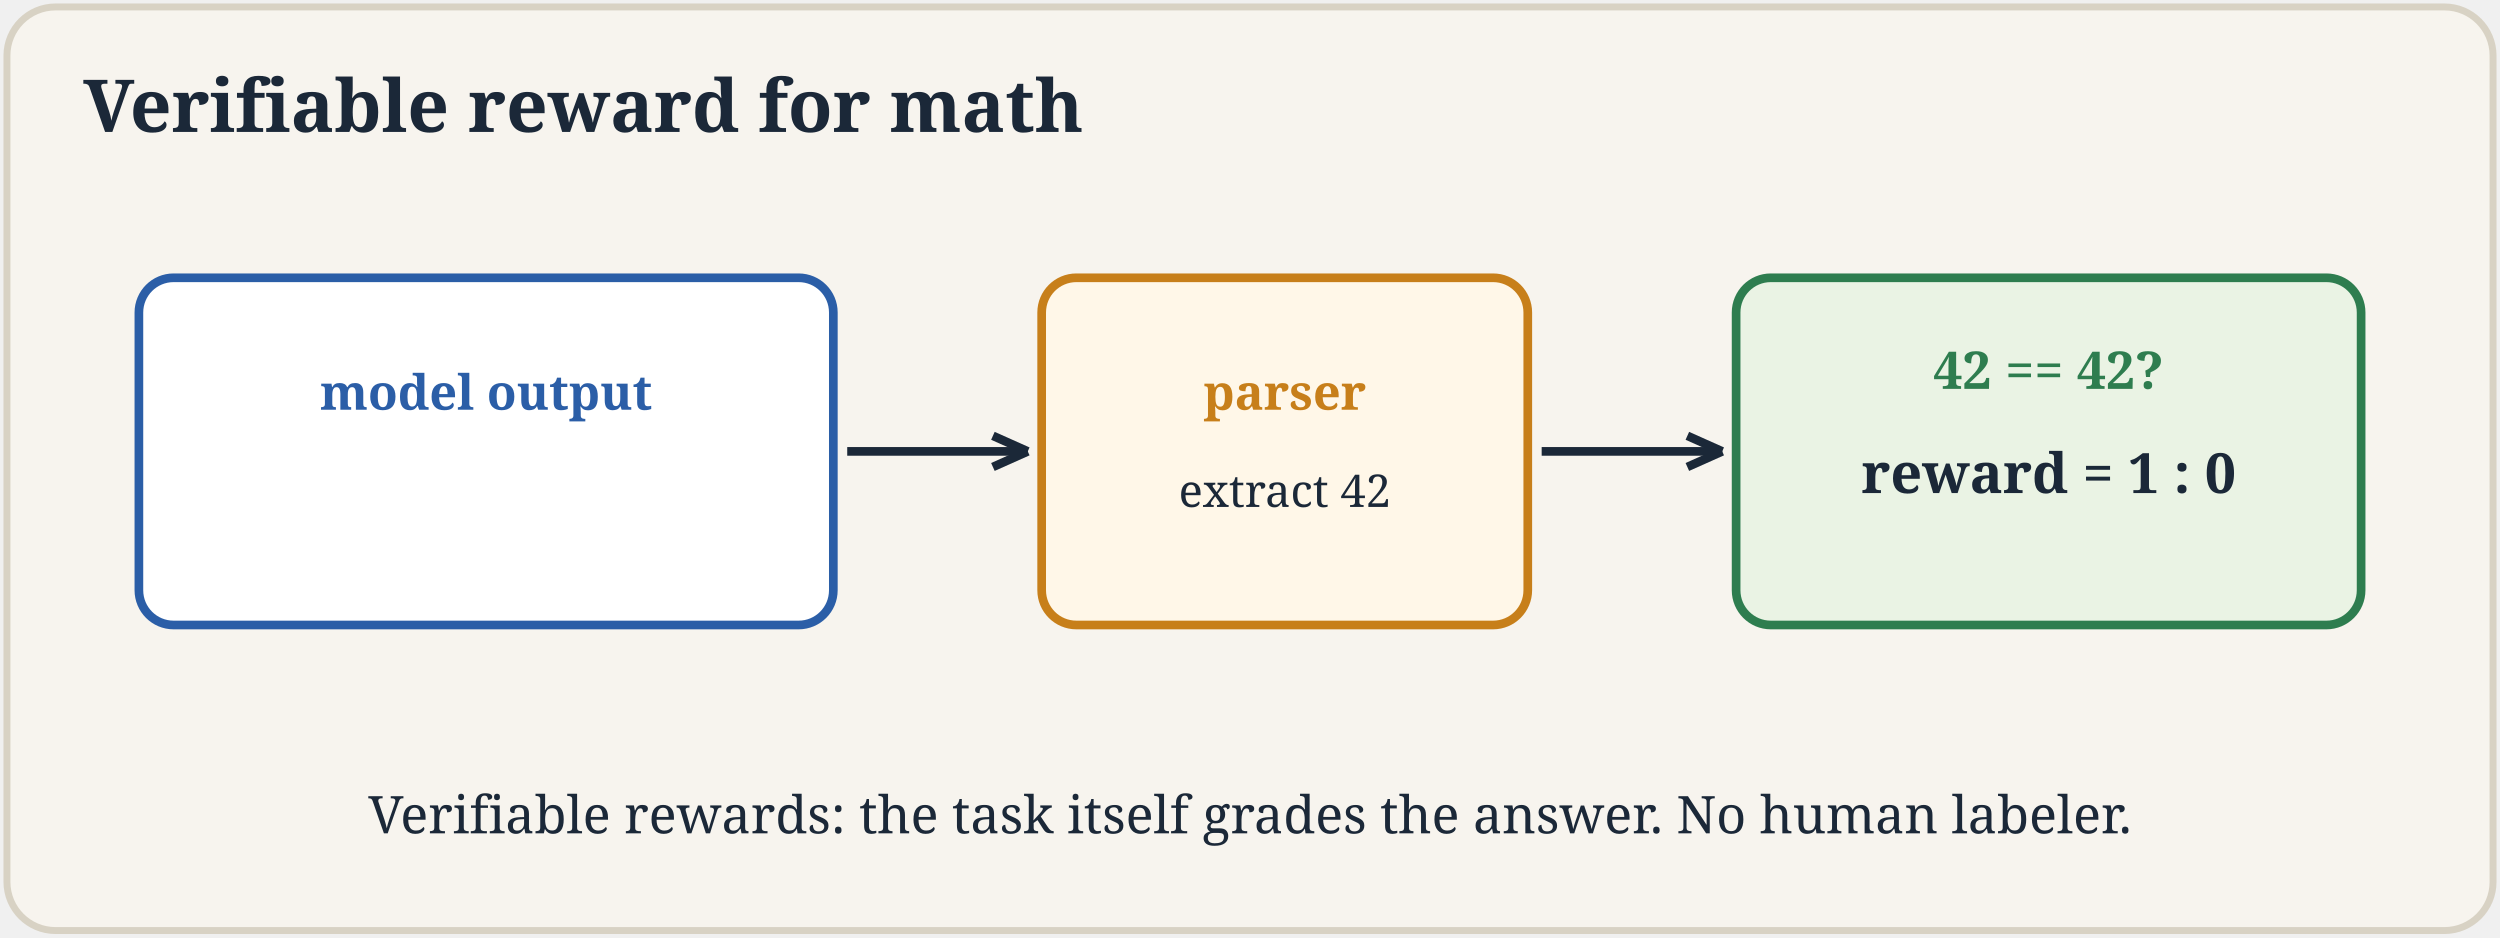
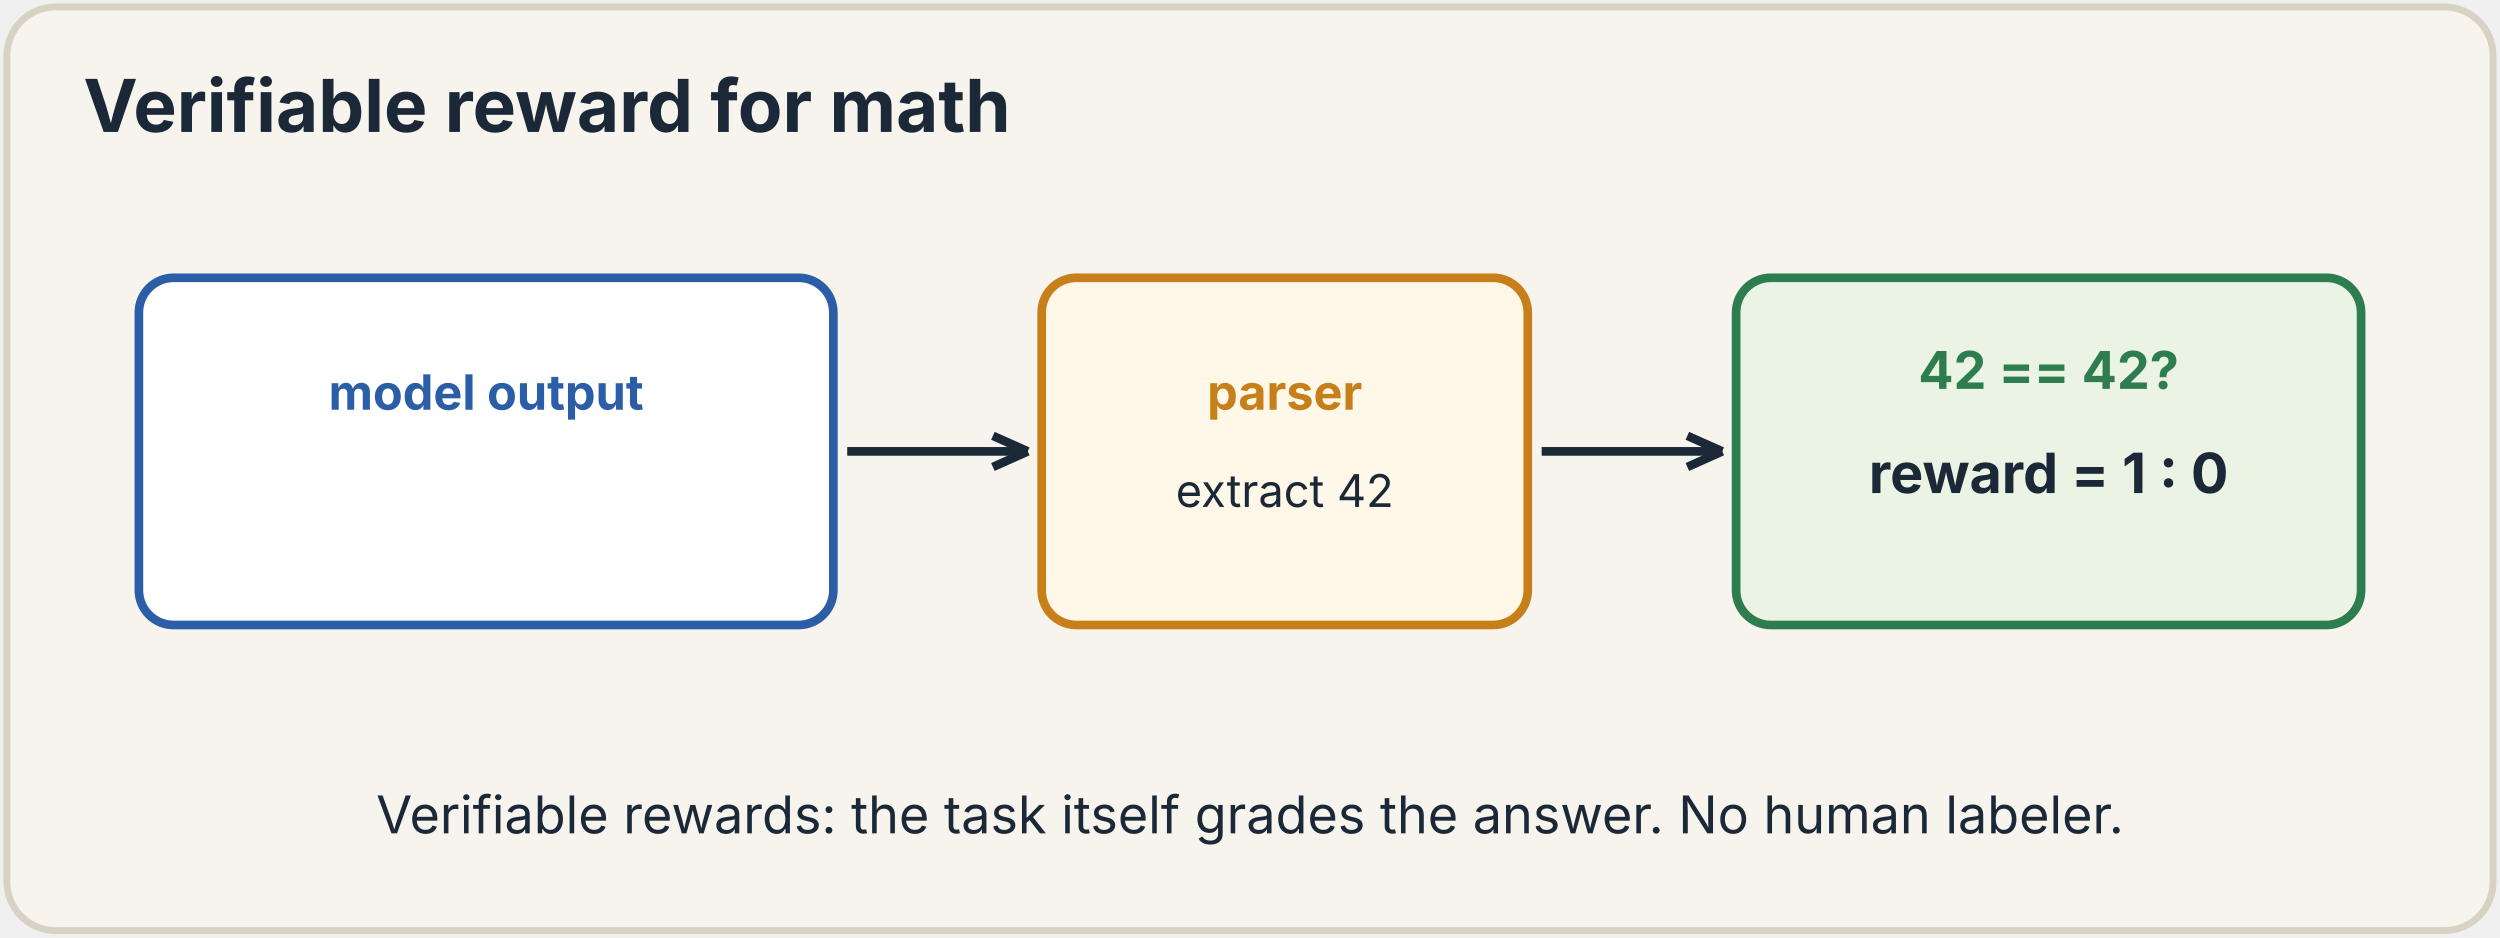
- <svg xmlns="http://www.w3.org/2000/svg" viewBox="0 0 720 270" font-family="Georgia, serif">
+ <svg xmlns="http://www.w3.org/2000/svg" viewBox="0 0 720 270" font-family="Anthropic Sans, Inter, 'Source Sans 3', 'IBM Plex Sans', sans-serif">
  <rect x="2" y="2" width="716" height="266" rx="14" fill="#F7F4EE" stroke="#D8D2C4" stroke-width="2" />
  <text x="24" y="38" font-size="21" font-weight="bold" fill="#1B2838">Verifiable reward for math</text>
  <rect x="40" y="80" width="200" height="100" rx="10" fill="#FFFFFF" stroke="#2B5EA7" stroke-width="2.5" />
  <text x="140" y="118" font-size="14" fill="#2B5EA7" text-anchor="middle" font-weight="bold">model output</text>
  <text x="140" y="146" font-size="14" fill="#1B2838" text-anchor="middle">
    <answer>42</answer>
  </text>
  <line x1="244" y1="130" x2="296" y2="130" stroke="#1B2838" stroke-width="2.5" />
  <line x1="296" y1="130" x2="285.956" y2="125.515" stroke="#1B2838" stroke-width="2.5" />
  <line x1="296" y1="130" x2="285.956" y2="134.485" stroke="#1B2838" stroke-width="2.5" />
  <rect x="300" y="80" width="140" height="100" rx="10" fill="#FFF7E8" stroke="#C77F1A" stroke-width="2.5" />
  <text x="370" y="118" font-size="14" fill="#C77F1A" text-anchor="middle" font-weight="bold">parser</text>
  <text x="370" y="146" font-size="13" fill="#1B2838" text-anchor="middle">extract 42</text>
  <line x1="444" y1="130" x2="496" y2="130" stroke="#1B2838" stroke-width="2.5" />
  <line x1="496" y1="130" x2="485.956" y2="125.515" stroke="#1B2838" stroke-width="2.5" />
  <line x1="496" y1="130" x2="485.956" y2="134.485" stroke="#1B2838" stroke-width="2.5" />
  <rect x="500" y="80" width="180" height="100" rx="10" fill="#EAF3E4" stroke="#2E7D4F" stroke-width="2.5" />
  <text x="590" y="112" font-size="15" fill="#2E7D4F" text-anchor="middle" font-weight="bold">42 == 42?</text>
-   <text x="590" y="142" font-size="16" fill="#1B2838" text-anchor="middle" font-weight="bold">reward = 1 : 0</text>
+   <text x="590" y="142" font-size="16" fill="#1B2838" text-anchor="middle" font-weight="bold" font-family="Source Serif 4, Newsreader, serif">reward = 1 : 0</text>
  <text x="360" y="240" font-size="15" fill="#1B2838" text-anchor="middle">Verifiable rewards: the task itself grades the answer. No human labeler.</text>
</svg>
